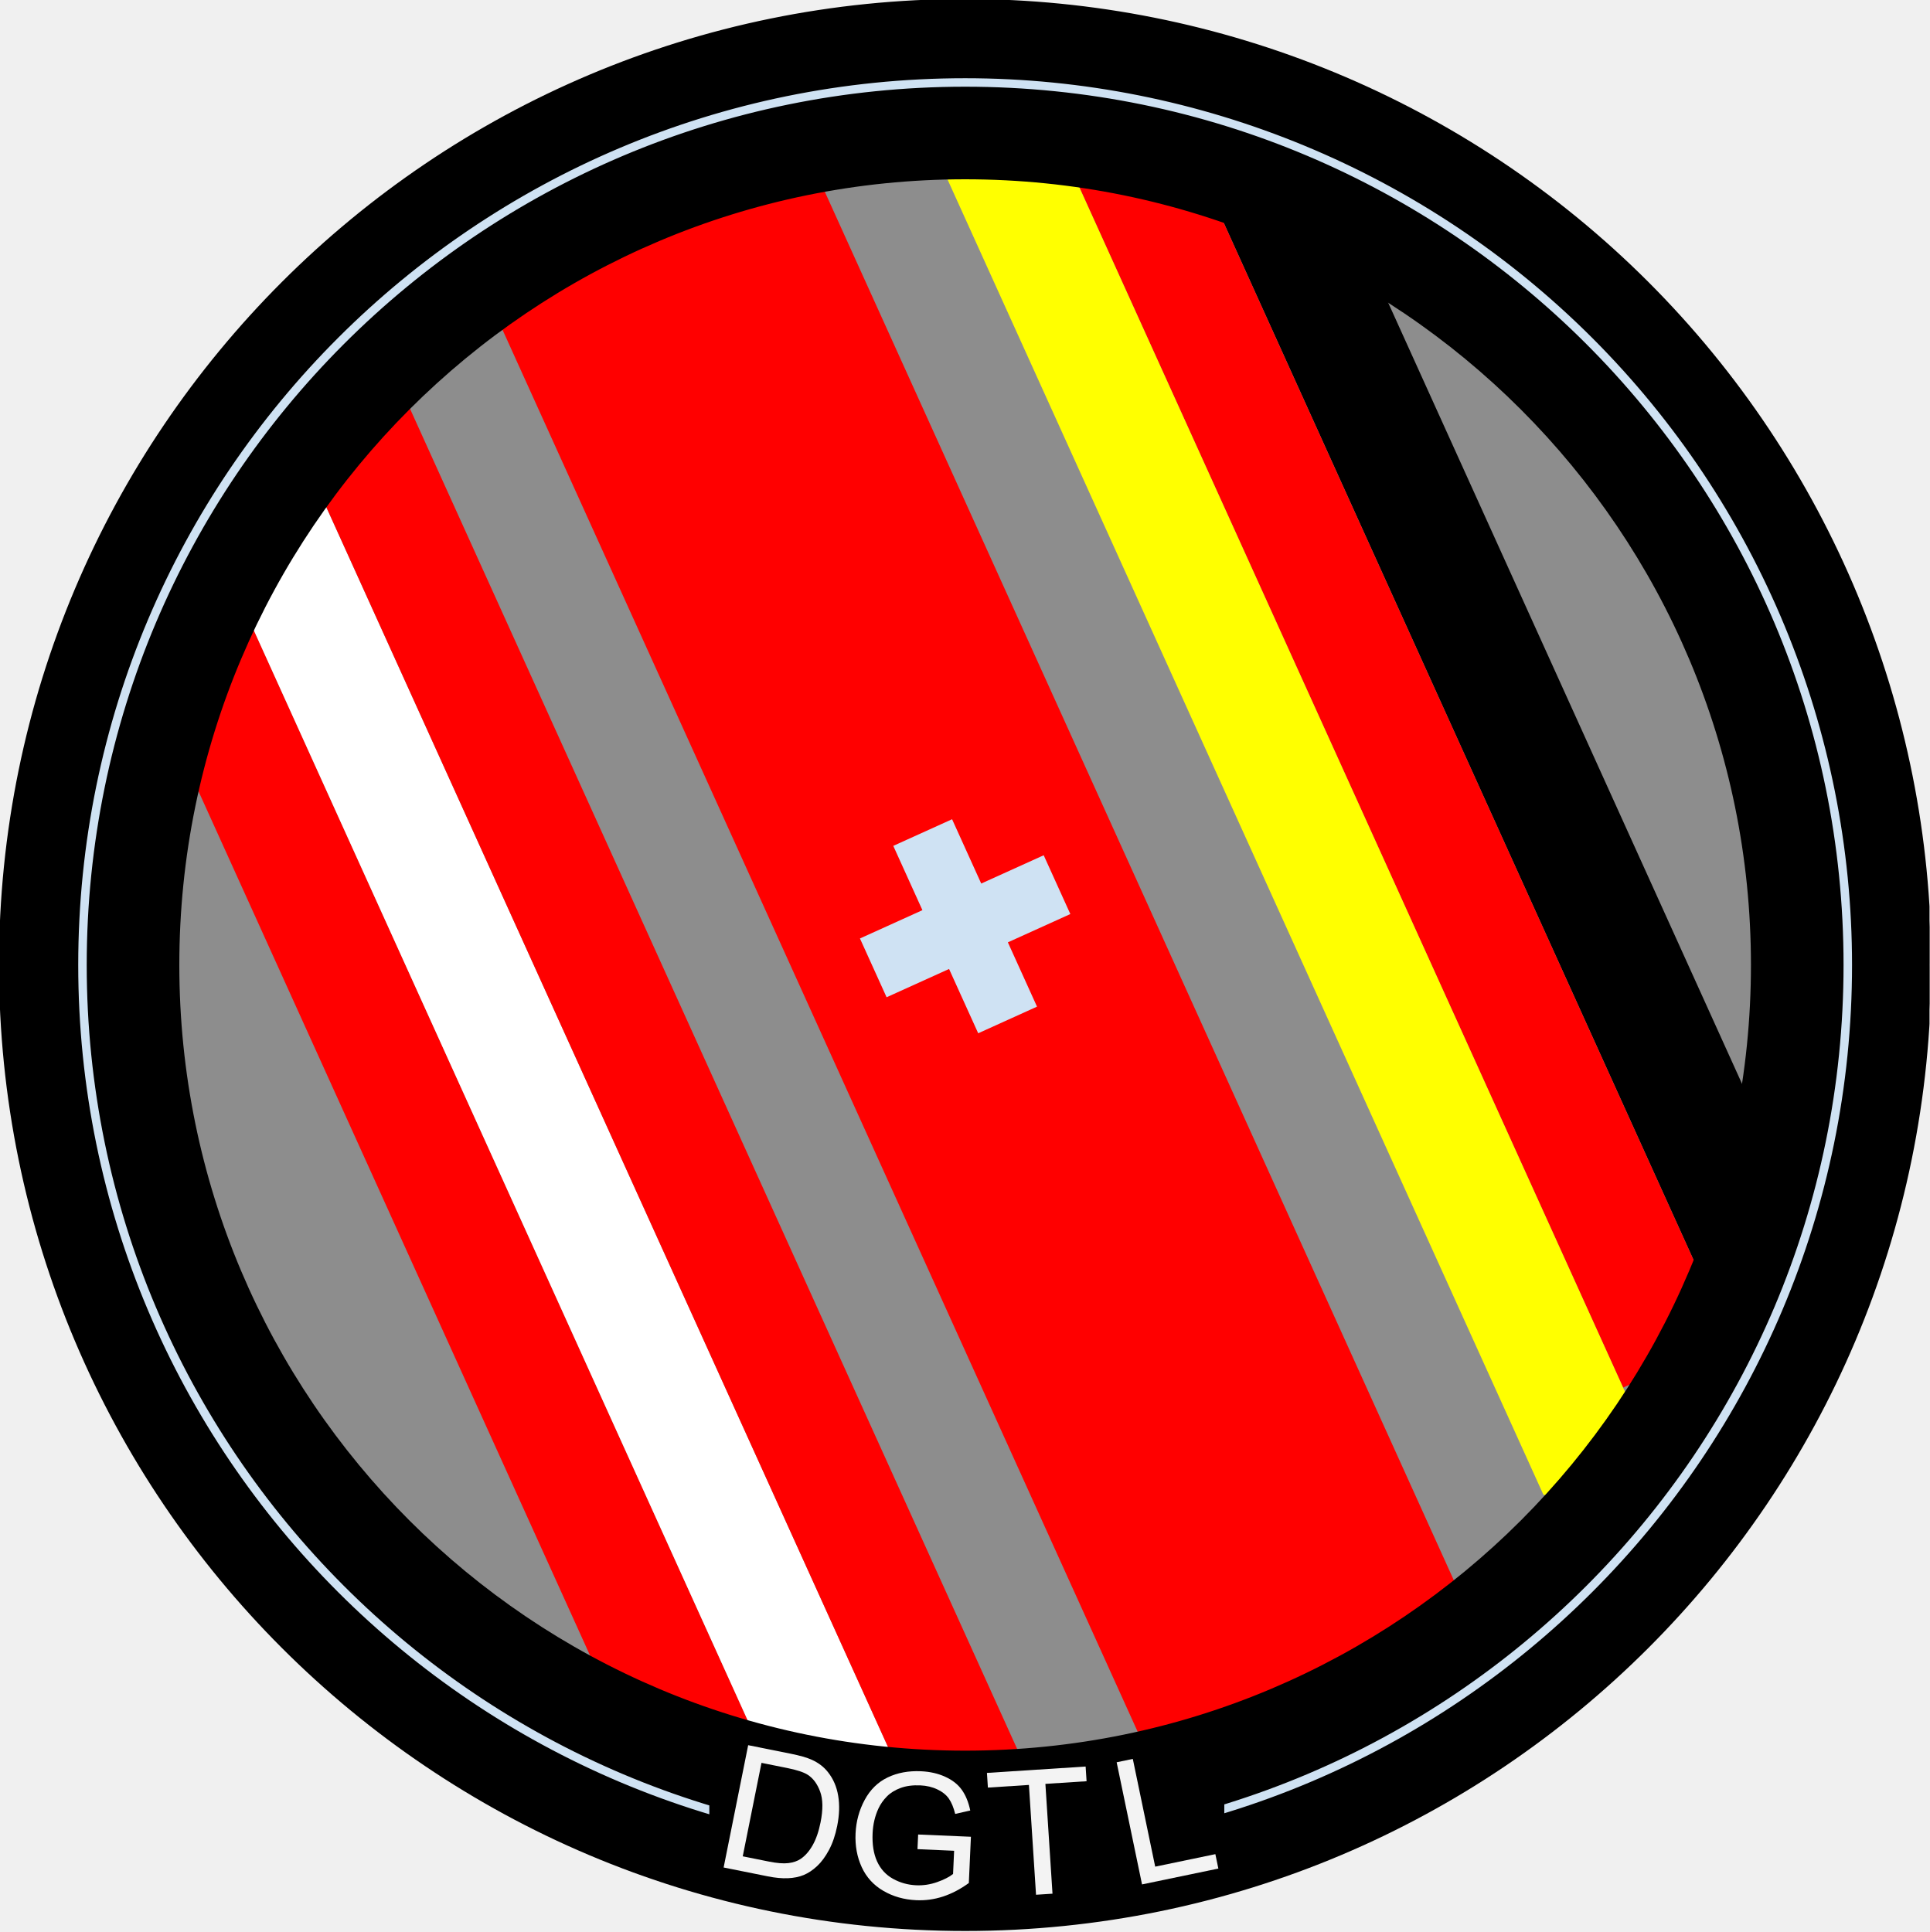
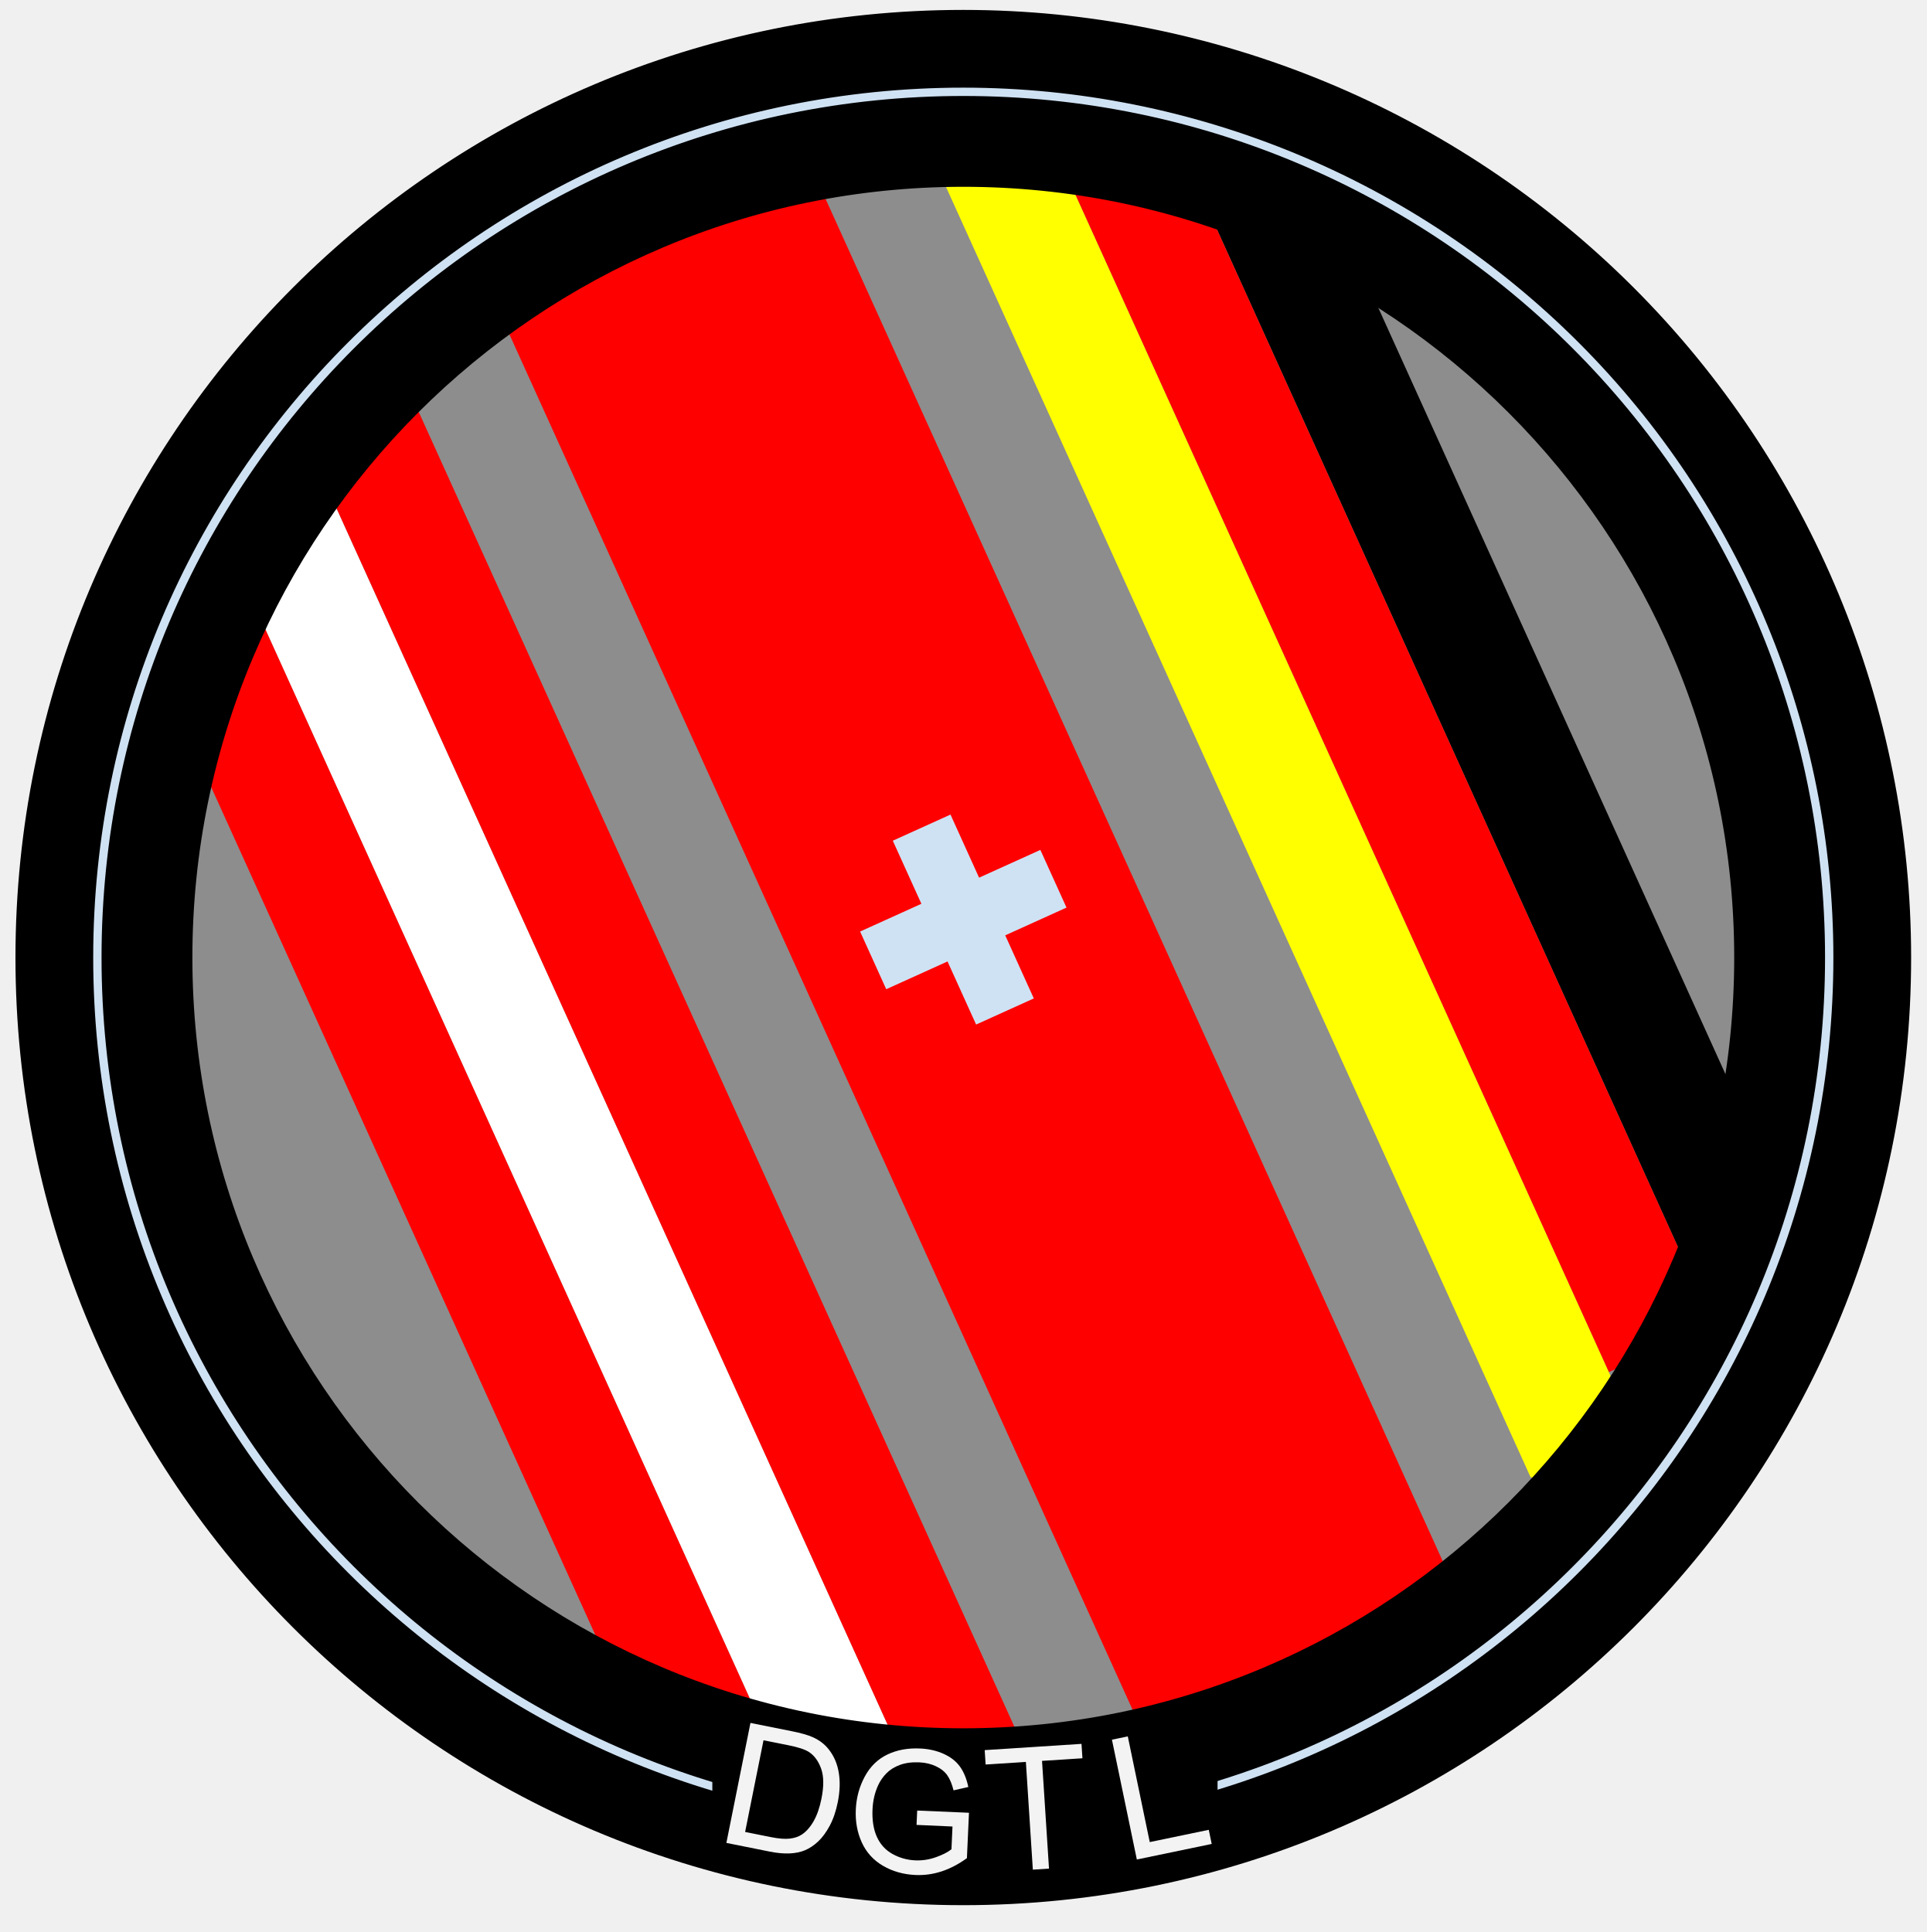
- <svg xmlns="http://www.w3.org/2000/svg" version="1.1" viewBox="0.0 0.0 944.507 945.885" fill="none" stroke="none" stroke-linecap="square" stroke-miterlimit="10">
+ <svg xmlns="http://www.w3.org/2000/svg" version="1.1" viewBox="0.0 0.0 961.312 964.215" fill="none" stroke="none" stroke-linecap="square" stroke-miterlimit="10">
  <clipPath id="p.0">
-     <path d="m0 0l944.507 0l0 945.885l-944.507 0l0 -945.885z" clip-rule="nonzero" />
+     <path d="m0 0l961.312 0l0 964.215l-961.312 0l0 -964.215z" clip-rule="nonzero" />
  </clipPath>
  <g clip-path="url(#p.0)">
-     <path fill="#000000" fill-opacity="0.0" d="m0 0l944.507 0l0 945.885l-944.507 0z" fill-rule="evenodd" />
-     <path fill="#000000" fill-opacity="0.413" d="m46.273 470.171l0 0c0 -235.726 191.093 -426.819 426.819 -426.819l0 0c113.199 0 221.762 44.968 301.807 125.012c80.044 80.044 125.012 188.607 125.012 301.807l0 0c0 235.726 -191.093 426.819 -426.819 426.819l0 0c-235.726 0 -426.819 -191.093 -426.819 -426.819z" fill-rule="evenodd" />
-     <path fill="#000000" d="m830.751 620.701l52.095 -23.591l-240.158 -530.268l-52.094 23.591z" fill-rule="evenodd" />
-     <path fill="#ff0000" d="m794.525 679.346l52.094 -23.591l-270.961 -598.236l-52.094 23.591z" fill-rule="evenodd" />
-     <path fill="#ffff00" d="m811.486 716.787l-43.412 19.659l-12.615 -4.75l-292.918 -646.656l52.094 -23.591z" fill-rule="evenodd" />
-     <path fill="#ff0000" d="m368.654 848.139l-43.412 19.659l-12.615 -4.75l-243.374 -537.271l52.094 -23.591z" fill-rule="evenodd" />
-     <path fill="#ffffff" d="m384.564 883.252l52.094 -23.591l-278.835 -615.528l-52.094 23.591z" fill-rule="evenodd" />
-     <path fill="#ff0000" d="m450.174 889.493l52.094 -23.591l-304.819 -672.976l-52.094 23.591z" fill-rule="evenodd" />
-     <path fill="#ff0000" d="m612.932 832.939l-43.412 19.659l-12.615 -4.75l-317.233 -700.326l52.094 -23.591z" fill-rule="evenodd" />
-     <path fill="#ff0000" d="m611.921 847.115l64.787 -29.386l-327.055 -722.11l-64.787 29.386z" fill-rule="evenodd" />
-     <path fill="#ff0000" d="m674.241 829.672l52.094 -23.591l-333.606 -736.535l-52.094 23.591z" fill-rule="evenodd" />
-     <path fill="#000000" d="m0 472.44l0 0c0 -260.922 211.519 -472.441 472.441 -472.441l0 0c125.299 0 245.466 49.775 334.066 138.375c88.6 88.6 138.375 208.767 138.375 334.066l0 0c0 260.922 -211.519 472.441 -472.441 472.441l0 0c-260.922 0 -472.441 -211.519 -472.441 -472.441zm87.279 0l0 0c0 212.719 172.443 385.162 385.162 385.162c212.719 0 385.162 -172.443 385.162 -385.162l0 0c0 -212.719 -172.443 -385.162 -385.162 -385.162l0 0c-212.719 0 -385.162 172.443 -385.162 385.162z" fill-rule="evenodd" />
-     <path stroke="#000000" stroke-width="1.0" stroke-linejoin="round" stroke-linecap="butt" d="m0 472.44l0 0c0 -260.922 211.519 -472.441 472.441 -472.441l0 0c125.299 0 245.466 49.775 334.066 138.375c88.6 88.6 138.375 208.767 138.375 334.066l0 0c0 260.922 -211.519 472.441 -472.441 472.441l0 0c-260.922 0 -472.441 -211.519 -472.441 -472.441zm87.279 0l0 0c0 212.719 172.443 385.162 385.162 385.162c212.719 0 385.162 -172.443 385.162 -385.162l0 0c0 -212.719 -172.443 -385.162 -385.162 -385.162l0 0c-212.719 0 -385.162 172.443 -385.162 385.162z" fill-rule="evenodd" />
-     <path fill="#cfe2f3" d="m37.795 472.441l0 0c0 -240.048 194.597 -434.646 434.646 -434.646l0 0c115.275 0 225.829 45.793 307.341 127.305c81.512 81.512 127.305 192.066 127.305 307.341l0 0c0 240.048 -194.597 434.646 -434.646 434.646l0 0c-240.048 0 -434.646 -194.597 -434.646 -434.646zm5.155 0l0 0c0 237.201 192.29 429.491 429.491 429.491c237.201 0 429.491 -192.29 429.491 -429.491l0 0c0 -237.201 -192.29 -429.491 -429.491 -429.491l0 0c-237.201 0 -429.491 192.29 -429.491 429.491z" fill-rule="evenodd" />
-     <path stroke="#000000" stroke-width="1.0" stroke-linejoin="round" stroke-linecap="butt" d="m37.795 472.441l0 0c0 -240.048 194.597 -434.646 434.646 -434.646l0 0c115.275 0 225.829 45.793 307.341 127.305c81.512 81.512 127.305 192.066 127.305 307.341l0 0c0 240.048 -194.597 434.646 -434.646 434.646l0 0c-240.048 0 -434.646 -194.597 -434.646 -434.646zm5.155 0l0 0c0 237.201 192.29 429.491 429.491 429.491c237.201 0 429.491 -192.29 429.491 -429.491l0 0c0 -237.201 -192.29 -429.491 -429.491 -429.491l0 0c-237.201 0 -429.491 192.29 -429.491 429.491z" fill-rule="evenodd" />
-     <path fill="#cfe2f3" d="m523.94 447.507l-30.58 13.85l14.265 31.484l-28.787 13.038l-14.265 -31.484l-30.58 13.85l-13.042 -28.785l30.58 -13.85l-14.265 -31.484l28.787 -13.038l14.265 31.484l30.58 -13.85z" fill-rule="evenodd" />
-     <path fill="#000000" d="m347.719 866.938l251.087 0l0 40.095l-251.087 0z" fill-rule="evenodd" />
-     <path stroke="#000000" stroke-width="1.0" stroke-linejoin="round" stroke-linecap="butt" d="m347.719 866.938l251.087 0l0 40.095l-251.087 0z" fill-rule="evenodd" />
-     <path fill="#000000" fill-opacity="0.0" d="m517.654 847.517l83.654 -17.386l21.039 101.26l-83.654 17.386z" fill-rule="evenodd" />
-     <path fill="#f3f3f3" d="m559.034 922.588l-12.425 -59.801l7.909 -1.644l10.96 52.748l29.449 -6.12l1.465 7.053l-37.358 7.764z" fill-rule="nonzero" />
-     <path fill="#000000" fill-opacity="0.0" d="m389.414 844.628l120.693 5.386l-4.693 103.307l-120.693 -5.386z" fill-rule="evenodd" />
-     <path fill="#f3f3f3" d="m449.114 905.316l0.325 -7.164l25.836 1.106l-1.029 22.649q-6.163 4.48 -12.594 6.601q-6.43 2.106 -13.096 1.809q-8.991 -0.401 -16.168 -4.585q-7.161 -4.183 -10.577 -11.624q-3.415 -7.457 -3.007 -16.447q0.405 -8.913 4.47 -16.458q4.082 -7.56 11.245 -10.994q7.163 -3.434 16.279 -3.027q6.618 0.295 11.859 2.688q5.257 2.377 8.111 6.352q2.87 3.96 4.183 10.181l-7.38 1.673q-1.162 -4.713 -3.086 -7.473q-1.908 -2.76 -5.629 -4.521q-3.704 -1.776 -8.325 -1.982q-5.541 -0.247 -9.661 1.258q-4.104 1.506 -6.711 4.142q-2.607 2.636 -4.13 5.869q-2.582 5.547 -2.883 12.165q-0.371 8.163 2.189 13.783q2.56 5.62 7.809 8.528q5.249 2.893 11.29 3.163q5.245 0.234 10.316 -1.557q5.087 -1.806 7.782 -3.97l0.516 -11.363l-17.935 -0.8z" fill-rule="nonzero" />
-     <path fill="#000000" fill-opacity="0.0" d="m340.254 827.948l107.685 21.606l-20.346 101.417l-107.685 -21.606z" fill-rule="evenodd" />
-     <path fill="#f3f3f3" d="m354.224 914.304l12.014 -59.885l20.636 4.14q6.986 1.402 10.49 2.997q4.911 2.212 7.918 6.051q3.932 4.948 5.025 11.654q1.111 6.693 -0.496 14.705q-1.368 6.817 -4.018 11.768q-2.651 4.95 -5.842 7.912q-3.173 2.949 -6.545 4.344q-3.353 1.383 -7.741 1.57q-4.385 0.172 -9.824 -0.919l-21.616 -4.337zm9.352 -5.47l12.777 2.564q5.929 1.19 9.52 0.763q3.592 -0.427 6.001 -2.031q3.369 -2.256 5.9 -6.689q2.534 -4.448 3.895 -11.234q1.884 -9.391 -0.199 -15.052q-2.065 -5.673 -6.133 -8.274q-2.941 -1.865 -10.003 -3.282l-12.577 -2.524l-9.18 45.76z" fill-rule="nonzero" />
-     <path fill="#000000" fill-opacity="0.0" d="m457.246 848.78l97.071 -6.268l6.677 103.213l-97.071 6.268z" fill-rule="evenodd" />
-     <path fill="#f3f3f3" d="m507.143 927.649l-3.478 -53.763l-20.083 1.297l-0.465 -7.188l48.306 -3.119l0.465 7.188l-20.161 1.302l3.478 53.763l-8.061 0.521z" fill-rule="nonzero" />
+     <path fill="#000000" fill-opacity="0.0" d="m0 0l961.312 0l0 964.215l-961.312 0z" fill-rule="evenodd" />
+     <path fill="#000000" fill-opacity="0.413" d="m54.488 475.618l0 0c0 -235.726 191.093 -426.819 426.819 -426.819l0 0c113.199 0 221.762 44.968 301.807 125.012c80.044 80.044 125.012 188.607 125.012 301.807l0 0c0 235.726 -191.093 426.819 -426.819 426.819l0 0c-235.726 0 -426.819 -191.093 -426.819 -426.819z" fill-rule="evenodd" />
+     <path fill="#000000" d="m838.966 626.148l52.094 -23.591l-240.157 -530.268l-52.094 23.591z" fill-rule="evenodd" />
+     <path fill="#ff0000" d="m802.74 684.794l52.094 -23.591l-270.961 -598.236l-52.094 23.591z" fill-rule="evenodd" />
+     <path fill="#ffff00" d="m819.701 722.235l-43.412 19.659l-12.615 -4.75l-292.918 -646.656l52.095 -23.591z" fill-rule="evenodd" />
+     <path fill="#ff0000" d="m376.869 853.587l-43.412 19.659l-12.615 -4.75l-243.374 -537.271l52.094 -23.591z" fill-rule="evenodd" />
+     <path fill="#ffffff" d="m392.779 888.699l52.094 -23.591l-278.835 -615.528l-52.094 23.591z" fill-rule="evenodd" />
+     <path fill="#ff0000" d="m458.389 894.941l52.094 -23.591l-304.819 -672.976l-52.094 23.591z" fill-rule="evenodd" />
+     <path fill="#ff0000" d="m621.147 838.387l-43.412 19.659l-12.615 -4.75l-317.232 -700.326l52.094 -23.591z" fill-rule="evenodd" />
+     <path fill="#ff0000" d="m620.136 852.563l64.787 -29.386l-327.055 -722.11l-64.787 29.386z" fill-rule="evenodd" />
+     <path fill="#ff0000" d="m682.457 835.12l52.094 -23.591l-333.606 -736.535l-52.094 23.591z" fill-rule="evenodd" />
+     <path fill="#000000" d="m8.215 477.887l0 0c0 -260.922 211.519 -472.441 472.441 -472.441l0 0c125.299 0 245.466 49.775 334.066 138.375c88.6 88.6 138.375 208.767 138.375 334.066l0 0c0 260.922 -211.519 472.441 -472.441 472.441l0 0c-260.922 0 -472.441 -211.519 -472.441 -472.441zm87.279 0l0 0c0 212.719 172.443 385.162 385.162 385.162c212.719 0 385.162 -172.443 385.162 -385.162l0 0c0 -212.719 -172.443 -385.162 -385.162 -385.162l0 0c-212.719 0 -385.162 172.443 -385.162 385.162z" fill-rule="evenodd" />
+     <path stroke="#000000" stroke-width="1.0" stroke-linejoin="round" stroke-linecap="butt" d="m8.215 477.887l0 0c0 -260.922 211.519 -472.441 472.441 -472.441l0 0c125.299 0 245.466 49.775 334.066 138.375c88.6 88.6 138.375 208.767 138.375 334.066l0 0c0 260.922 -211.519 472.441 -472.441 472.441l0 0c-260.922 0 -472.441 -211.519 -472.441 -472.441zm87.279 0l0 0c0 212.719 172.443 385.162 385.162 385.162c212.719 0 385.162 -172.443 385.162 -385.162l0 0c0 -212.719 -172.443 -385.162 -385.162 -385.162l0 0c-212.719 0 -385.162 172.443 -385.162 385.162z" fill-rule="evenodd" />
+     <path fill="#cfe2f3" d="m46.01 477.888l0 0c0 -240.048 194.597 -434.646 434.646 -434.646l0 0c115.275 0 225.829 45.793 307.341 127.305c81.512 81.512 127.305 192.066 127.305 307.341l0 0c0 240.048 -194.597 434.646 -434.646 434.646l0 0c-240.048 0 -434.646 -194.597 -434.646 -434.646zm5.155 0l0 0c0 237.201 192.29 429.491 429.491 429.491c237.201 0 429.491 -192.29 429.491 -429.491l0 0c0 -237.201 -192.29 -429.491 -429.491 -429.491l0 0c-237.201 0 -429.491 192.29 -429.491 429.491z" fill-rule="evenodd" />
+     <path stroke="#000000" stroke-width="1.0" stroke-linejoin="round" stroke-linecap="butt" d="m46.01 477.888l0 0c0 -240.048 194.597 -434.646 434.646 -434.646l0 0c115.275 0 225.829 45.793 307.341 127.305c81.512 81.512 127.305 192.066 127.305 307.341l0 0c0 240.048 -194.597 434.646 -434.646 434.646l0 0c-240.048 0 -434.646 -194.597 -434.646 -434.646zm5.155 0l0 0c0 237.201 192.29 429.491 429.491 429.491c237.201 0 429.491 -192.29 429.491 -429.491l0 0c0 -237.201 -192.29 -429.491 -429.491 -429.491l0 0c-237.201 0 -429.491 192.29 -429.491 429.491z" fill-rule="evenodd" />
+     <path fill="#cfe2f3" d="m532.155 452.955l-30.58 13.85l14.265 31.484l-28.787 13.038l-14.265 -31.484l-30.58 13.85l-13.042 -28.785l30.58 -13.85l-14.265 -31.484l28.787 -13.038l14.265 31.484l30.58 -13.85z" fill-rule="evenodd" />
+     <path fill="#000000" d="m355.934 872.386l251.087 0l0 40.094l-251.087 0z" fill-rule="evenodd" />
+     <path stroke="#000000" stroke-width="1.0" stroke-linejoin="round" stroke-linecap="butt" d="m355.934 872.386l251.087 0l0 40.094l-251.087 0z" fill-rule="evenodd" />
+     <path fill="#000000" fill-opacity="0.0" d="m525.869 852.965l83.653 -17.386l21.039 101.26l-83.653 17.386z" fill-rule="evenodd" />
+     <path fill="#f3f3f3" d="m567.249 928.035l-12.425 -59.801l7.909 -1.644l10.96 52.748l29.449 -6.12l1.465 7.053l-37.358 7.764z" fill-rule="nonzero" />
+     <path fill="#000000" fill-opacity="0.0" d="m397.629 850.075l120.693 5.386l-4.693 103.307l-120.693 -5.386z" fill-rule="evenodd" />
+     <path fill="#f3f3f3" d="m457.329 910.764l0.325 -7.164l25.836 1.106l-1.029 22.649q-6.163 4.48 -12.594 6.601q-6.43 2.106 -13.096 1.809q-8.991 -0.401 -16.168 -4.585q-7.161 -4.183 -10.577 -11.624q-3.415 -7.457 -3.007 -16.447q0.405 -8.913 4.47 -16.458q4.082 -7.56 11.245 -10.994q7.163 -3.434 16.279 -3.027q6.618 0.295 11.859 2.688q5.257 2.377 8.111 6.352q2.87 3.96 4.183 10.181l-7.38 1.673q-1.162 -4.713 -3.086 -7.473q-1.908 -2.76 -5.629 -4.521q-3.704 -1.776 -8.325 -1.982q-5.541 -0.247 -9.661 1.258q-4.104 1.506 -6.711 4.143q-2.607 2.636 -4.13 5.869q-2.582 5.547 -2.883 12.165q-0.371 8.163 2.189 13.783q2.56 5.62 7.809 8.528q5.249 2.893 11.29 3.163q5.245 0.234 10.316 -1.557q5.087 -1.806 7.782 -3.97l0.516 -11.363l-17.935 -0.8z" fill-rule="nonzero" />
+     <path fill="#000000" fill-opacity="0.0" d="m348.469 833.396l107.685 21.606l-20.346 101.417l-107.685 -21.606z" fill-rule="evenodd" />
+     <path fill="#f3f3f3" d="m362.439 919.751l12.014 -59.885l20.636 4.14q6.986 1.402 10.49 2.997q4.911 2.212 7.918 6.051q3.932 4.948 5.025 11.654q1.111 6.693 -0.496 14.705q-1.368 6.817 -4.018 11.768q-2.651 4.95 -5.842 7.912q-3.173 2.949 -6.545 4.344q-3.353 1.383 -7.741 1.57q-4.385 0.172 -9.824 -0.919l-21.616 -4.337zm9.352 -5.47l12.777 2.564q5.929 1.19 9.52 0.763q3.592 -0.427 6.001 -2.031q3.369 -2.256 5.9 -6.689q2.534 -4.448 3.895 -11.234q1.884 -9.391 -0.199 -15.052q-2.065 -5.673 -6.133 -8.274q-2.941 -1.865 -10.003 -3.282l-12.577 -2.524l-9.18 45.76z" fill-rule="nonzero" />
+     <path fill="#000000" fill-opacity="0.0" d="m465.462 854.227l97.071 -6.268l6.677 103.213l-97.071 6.268z" fill-rule="evenodd" />
+     <path fill="#f3f3f3" d="m515.358 933.096l-3.478 -53.763l-20.083 1.297l-0.465 -7.188l48.306 -3.119l0.465 7.188l-20.161 1.302l3.478 53.763l-8.061 0.521z" fill-rule="nonzero" />
  </g>
</svg>
